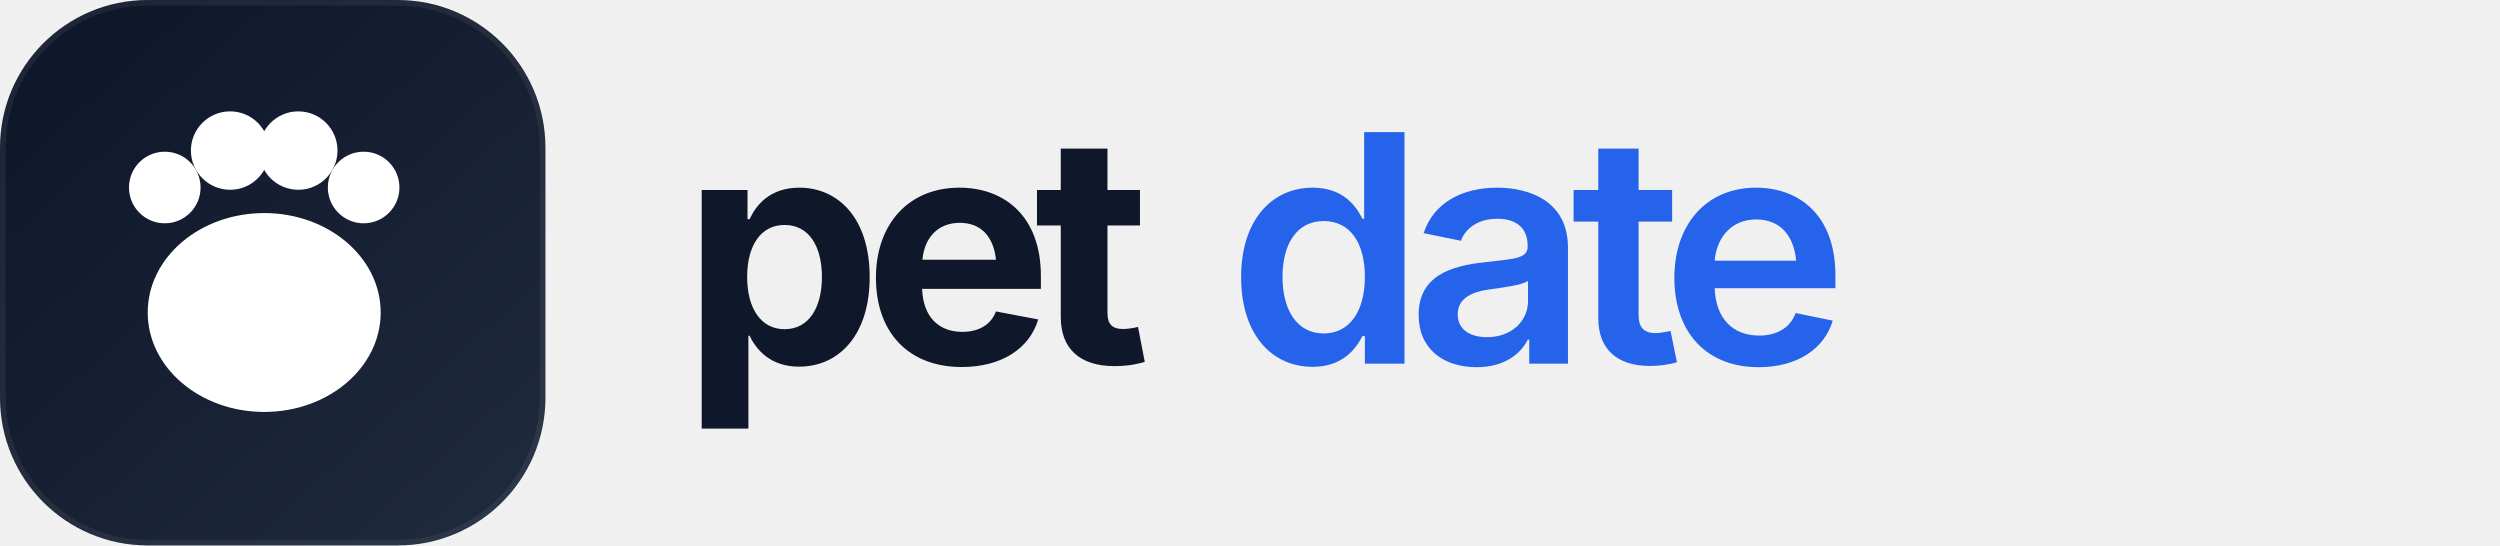
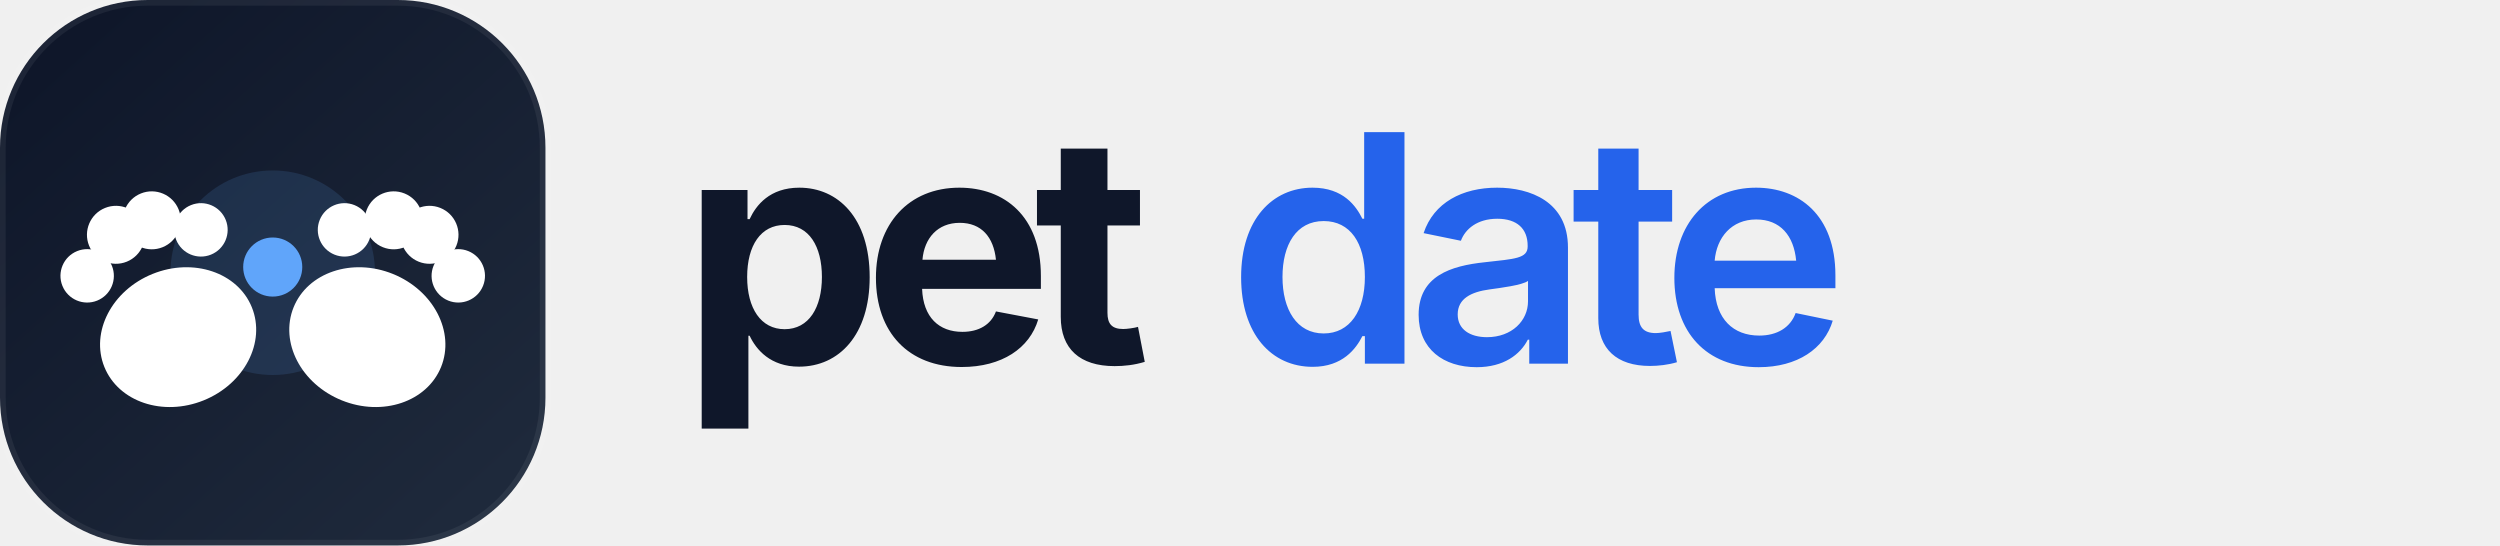
<svg xmlns="http://www.w3.org/2000/svg" viewBox="0 0 220 48" fill="none">
  <defs>
    <linearGradient id="surface" x1="6" y1="4" x2="42" y2="44" gradientUnits="userSpaceOnUse">
      <stop stop-color="#0f172a" />
      <stop offset="1" stop-color="#1e293b" />
    </linearGradient>
  </defs>
  <rect width="48" height="48" rx="13" fill="url(#surface)" stroke="rgba(255,255,255,0.06)" stroke-width="1" />
-   <g fill="#fff">
-     <circle cx="14.5" cy="16.5" r="3.15" />
-     <circle cx="20.25" cy="13.25" r="3.45" />
-     <circle cx="26.25" cy="13.25" r="3.45" />
-     <circle cx="32" cy="16.5" r="3.15" />
-     <ellipse cx="23.25" cy="27.5" rx="10.25" ry="8.75" />
+   <circle cx="24" cy="24" r="9" fill="#60a5fa" opacity="0.14" />
+   <g fill="#fff" transform="translate(15 28) rotate(-22)">
+     <circle cx="-5.4" cy="-6.2" r="2.35" />
+     <circle cx="-1.7" cy="-8.6" r="2.55" />
+     <circle cx="1.7" cy="-8.6" r="2.55" />
+     <circle cx="5.4" cy="-6.2" r="2.35" />
+     <ellipse cx="0" cy="1.8" rx="7" ry="6" />
  </g>
-   <text x="60" y="32" font-family="Inter, system-ui, -apple-system, sans-serif" font-size="28" font-weight="700" letter-spacing="-0.06em" fill="#0f172a">pet</text>
-   <text x="108" y="32" font-family="Inter, system-ui, -apple-system, sans-serif" font-size="28" font-weight="600" letter-spacing="-0.06em" fill="#2563eb">date</text>
+   <g fill="#fff" transform="translate(33 28) rotate(22) scale(-1 1)">
+     <circle cx="-5.4" cy="-6.2" r="2.35" />
+     <circle cx="-1.7" cy="-8.6" r="2.55" />
+     <circle cx="1.7" cy="-8.6" r="2.55" />
+     <circle cx="5.4" cy="-6.2" r="2.35" />
+     <ellipse cx="0" cy="1.8" rx="7" ry="6" />
+   </g>
+   <circle cx="24" cy="23.5" r="2.6" fill="#60a5fa" />
+   <text x="60" y="32" font-family="Inter, system-ui, sans-serif" font-size="28" font-weight="700" letter-spacing="-0.06em" fill="#0f172a">pet</text>
+   <text x="108" y="32" font-family="Inter, system-ui, sans-serif" font-size="28" font-weight="600" letter-spacing="-0.06em" fill="#2563eb">date</text>
</svg>
